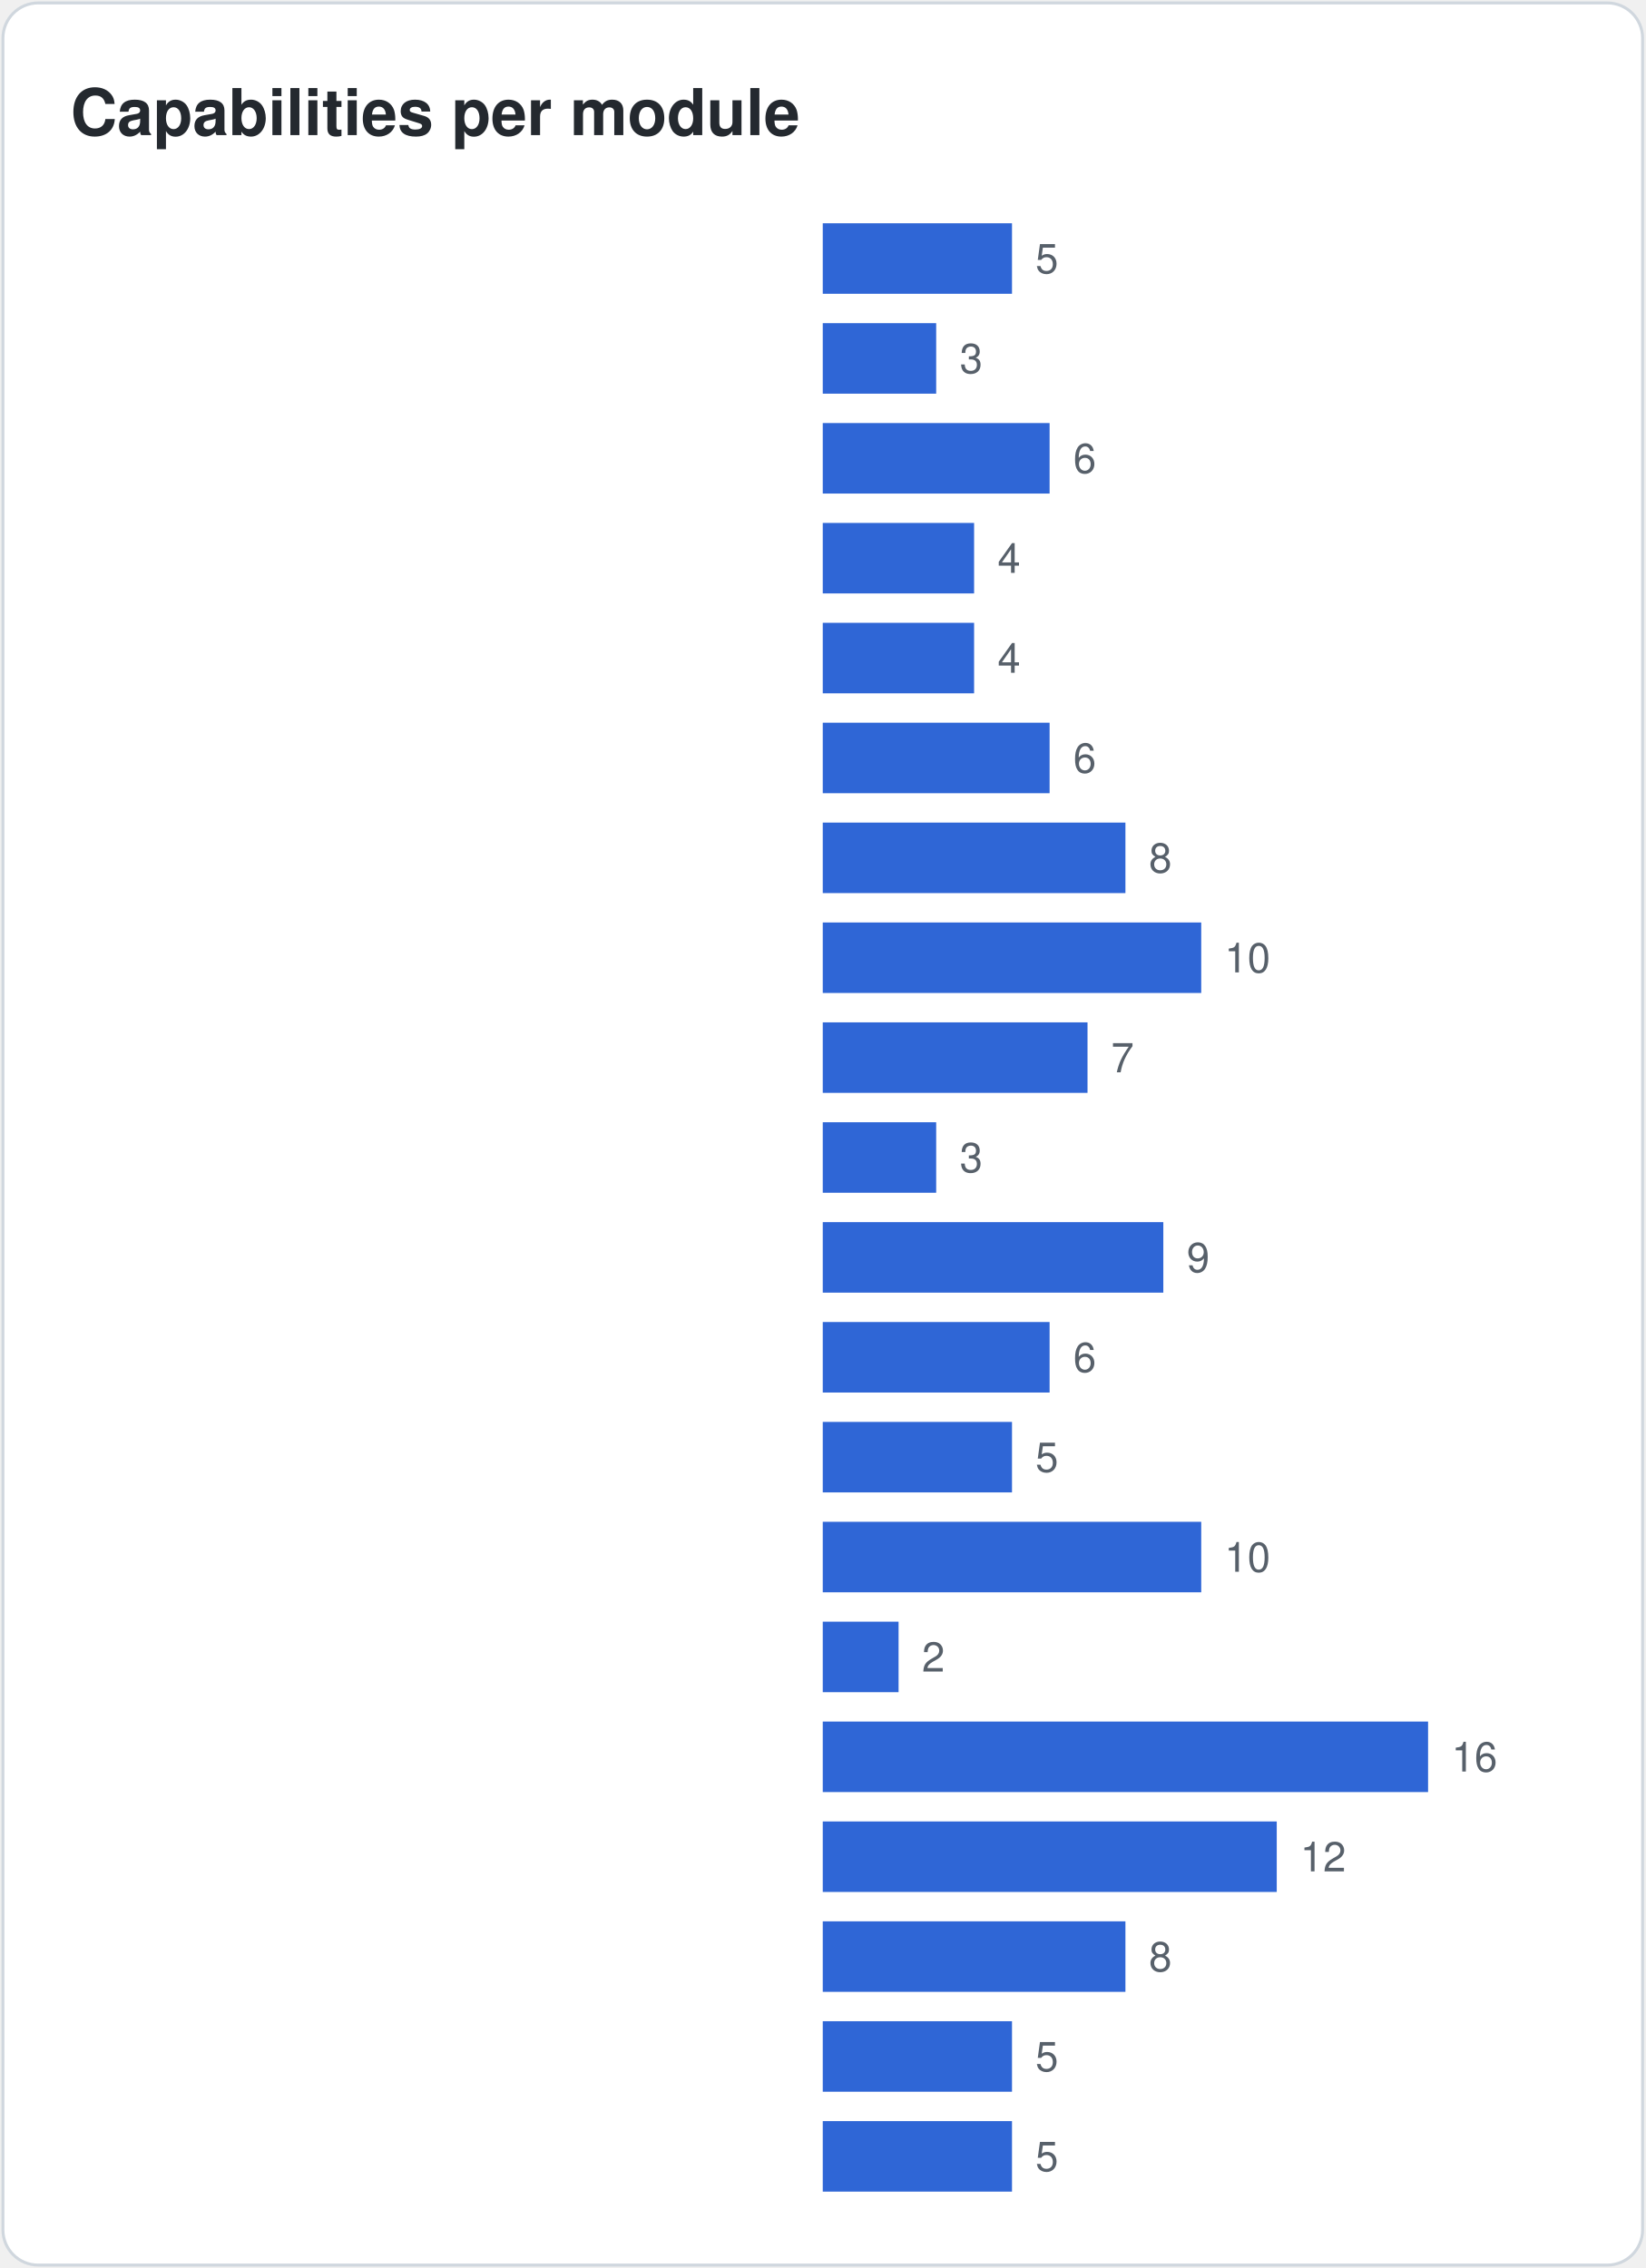
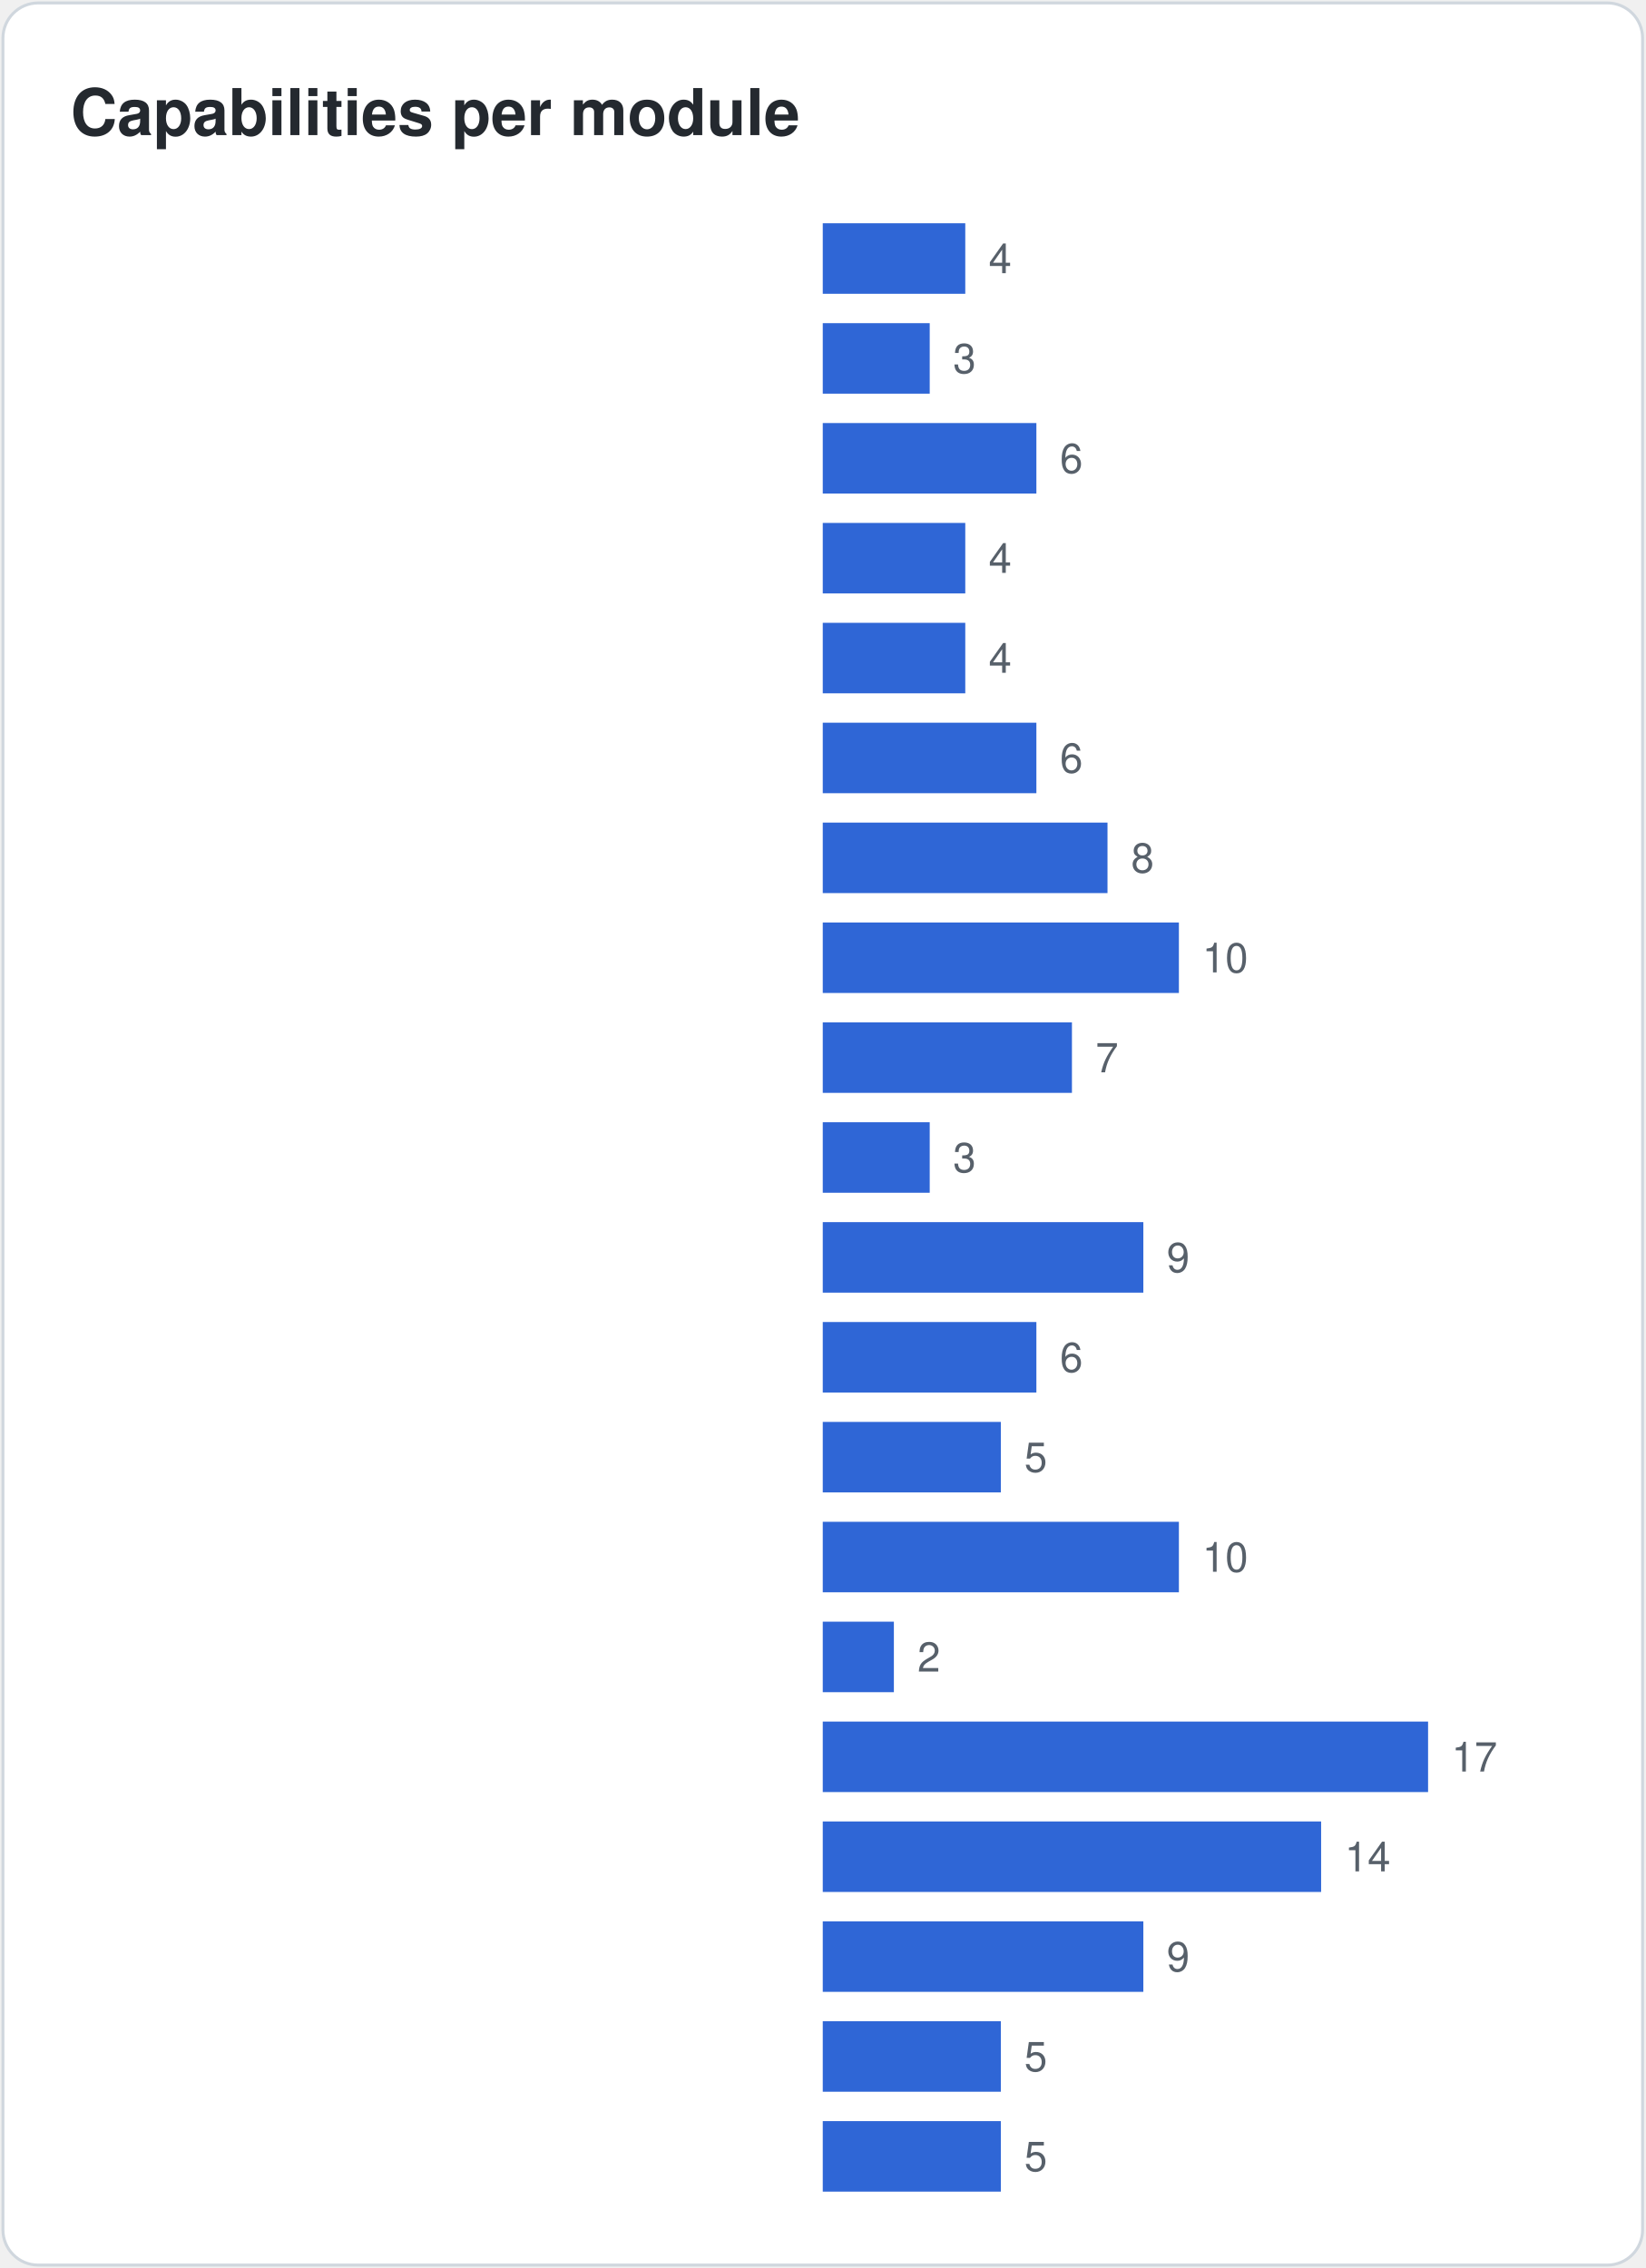
<svg xmlns="http://www.w3.org/2000/svg" width="560" height="772" viewBox="0 0 560 772" font-family="-apple-system,'Segoe UI',Helvetica,Arial,sans-serif">
  <rect x="1" y="1" width="558" height="770" rx="12" fill="#ffffff" stroke="#d0d7de" />
  <text x="24" y="46" font-size="22" font-weight="700" fill="#24292f" text-anchor="start">Capabilities per module</text>
  <text x="268" y="93" font-size="13" font-weight="600" fill="#24292f" text-anchor="end" />
-   <rect x="280" y="76" width="64.4" height="24" fill="#2F66D6" />
-   <text x="352.375" y="93" font-size="14" font-weight="400" fill="#57606a" text-anchor="start">5</text>
+   <rect x="280" y="76" width="48.5" height="24" fill="#2F66D6" />
+   <text x="336.471" y="93" font-size="14" font-weight="400" fill="#57606a" text-anchor="start">4</text>
  <text x="268" y="127" font-size="13" font-weight="600" fill="#24292f" text-anchor="end" />
-   <rect x="280" y="110" width="38.6" height="24" fill="#2F66D6" />
-   <text x="326.625" y="127" font-size="14" font-weight="400" fill="#57606a" text-anchor="start">3</text>
+   <rect x="280" y="110" width="36.4" height="24" fill="#2F66D6" />
+   <text x="324.353" y="127" font-size="14" font-weight="400" fill="#57606a" text-anchor="start">3</text>
  <text x="268" y="161" font-size="13" font-weight="600" fill="#24292f" text-anchor="end" />
-   <rect x="280" y="144" width="77.2" height="24" fill="#2F66D6" />
-   <text x="365.25" y="161" font-size="14" font-weight="400" fill="#57606a" text-anchor="start">6</text>
+   <rect x="280" y="144" width="72.7" height="24" fill="#2F66D6" />
+   <text x="360.706" y="161" font-size="14" font-weight="400" fill="#57606a" text-anchor="start">6</text>
  <text x="268" y="195" font-size="13" font-weight="600" fill="#24292f" text-anchor="end" />
-   <rect x="280" y="178" width="51.5" height="24" fill="#2F66D6" />
-   <text x="339.5" y="195" font-size="14" font-weight="400" fill="#57606a" text-anchor="start">4</text>
+   <rect x="280" y="178" width="48.5" height="24" fill="#2F66D6" />
+   <text x="336.471" y="195" font-size="14" font-weight="400" fill="#57606a" text-anchor="start">4</text>
  <text x="268" y="229" font-size="13" font-weight="600" fill="#24292f" text-anchor="end" />
-   <rect x="280" y="212" width="51.5" height="24" fill="#2F66D6" />
-   <text x="339.5" y="229" font-size="14" font-weight="400" fill="#57606a" text-anchor="start">4</text>
+   <rect x="280" y="212" width="48.5" height="24" fill="#2F66D6" />
+   <text x="336.471" y="229" font-size="14" font-weight="400" fill="#57606a" text-anchor="start">4</text>
  <text x="268" y="263" font-size="13" font-weight="600" fill="#24292f" text-anchor="end" />
-   <rect x="280" y="246" width="77.2" height="24" fill="#2F66D6" />
-   <text x="365.25" y="263" font-size="14" font-weight="400" fill="#57606a" text-anchor="start">6</text>
+   <rect x="280" y="246" width="72.7" height="24" fill="#2F66D6" />
+   <text x="360.706" y="263" font-size="14" font-weight="400" fill="#57606a" text-anchor="start">6</text>
  <text x="268" y="297" font-size="13" font-weight="600" fill="#24292f" text-anchor="end" />
-   <rect x="280" y="280" width="103.0" height="24" fill="#2F66D6" />
-   <text x="391.0" y="297" font-size="14" font-weight="400" fill="#57606a" text-anchor="start">8</text>
+   <rect x="280" y="280" width="96.9" height="24" fill="#2F66D6" />
+   <text x="384.941" y="297" font-size="14" font-weight="400" fill="#57606a" text-anchor="start">8</text>
  <text x="268" y="331" font-size="13" font-weight="600" fill="#24292f" text-anchor="end" />
-   <rect x="280" y="314" width="128.8" height="24" fill="#2F66D6" />
-   <text x="416.75" y="331" font-size="14" font-weight="400" fill="#57606a" text-anchor="start">10</text>
+   <rect x="280" y="314" width="121.2" height="24" fill="#2F66D6" />
+   <text x="409.176" y="331" font-size="14" font-weight="400" fill="#57606a" text-anchor="start">10</text>
  <text x="268" y="365" font-size="13" font-weight="600" fill="#24292f" text-anchor="end" />
-   <rect x="280" y="348" width="90.1" height="24" fill="#2F66D6" />
-   <text x="378.125" y="365" font-size="14" font-weight="400" fill="#57606a" text-anchor="start">7</text>
+   <rect x="280" y="348" width="84.8" height="24" fill="#2F66D6" />
+   <text x="372.824" y="365" font-size="14" font-weight="400" fill="#57606a" text-anchor="start">7</text>
  <text x="268" y="399" font-size="13" font-weight="600" fill="#24292f" text-anchor="end" />
-   <rect x="280" y="382" width="38.6" height="24" fill="#2F66D6" />
-   <text x="326.625" y="399" font-size="14" font-weight="400" fill="#57606a" text-anchor="start">3</text>
+   <rect x="280" y="382" width="36.4" height="24" fill="#2F66D6" />
+   <text x="324.353" y="399" font-size="14" font-weight="400" fill="#57606a" text-anchor="start">3</text>
  <text x="268" y="433" font-size="13" font-weight="600" fill="#24292f" text-anchor="end" />
-   <rect x="280" y="416" width="115.9" height="24" fill="#2F66D6" />
-   <text x="403.875" y="433" font-size="14" font-weight="400" fill="#57606a" text-anchor="start">9</text>
+   <rect x="280" y="416" width="109.1" height="24" fill="#2F66D6" />
+   <text x="397.059" y="433" font-size="14" font-weight="400" fill="#57606a" text-anchor="start">9</text>
  <text x="268" y="467" font-size="13" font-weight="600" fill="#24292f" text-anchor="end" />
-   <rect x="280" y="450" width="77.2" height="24" fill="#2F66D6" />
-   <text x="365.25" y="467" font-size="14" font-weight="400" fill="#57606a" text-anchor="start">6</text>
+   <rect x="280" y="450" width="72.7" height="24" fill="#2F66D6" />
+   <text x="360.706" y="467" font-size="14" font-weight="400" fill="#57606a" text-anchor="start">6</text>
  <text x="268" y="501" font-size="13" font-weight="600" fill="#24292f" text-anchor="end" />
-   <rect x="280" y="484" width="64.4" height="24" fill="#2F66D6" />
-   <text x="352.375" y="501" font-size="14" font-weight="400" fill="#57606a" text-anchor="start">5</text>
+   <rect x="280" y="484" width="60.6" height="24" fill="#2F66D6" />
+   <text x="348.588" y="501" font-size="14" font-weight="400" fill="#57606a" text-anchor="start">5</text>
  <text x="268" y="535" font-size="13" font-weight="600" fill="#24292f" text-anchor="end" />
-   <rect x="280" y="518" width="128.8" height="24" fill="#2F66D6" />
-   <text x="416.75" y="535" font-size="14" font-weight="400" fill="#57606a" text-anchor="start">10</text>
+   <rect x="280" y="518" width="121.2" height="24" fill="#2F66D6" />
+   <text x="409.176" y="535" font-size="14" font-weight="400" fill="#57606a" text-anchor="start">10</text>
  <text x="268" y="569" font-size="13" font-weight="600" fill="#24292f" text-anchor="end" />
-   <rect x="280" y="552" width="25.8" height="24" fill="#2F66D6" />
-   <text x="313.75" y="569" font-size="14" font-weight="400" fill="#57606a" text-anchor="start">2</text>
+   <rect x="280" y="552" width="24.2" height="24" fill="#2F66D6" />
+   <text x="312.235" y="569" font-size="14" font-weight="400" fill="#57606a" text-anchor="start">2</text>
  <text x="268" y="603" font-size="13" font-weight="600" fill="#24292f" text-anchor="end" />
  <rect x="280" y="586" width="206.0" height="24" fill="#2F66D6" />
-   <text x="494.0" y="603" font-size="14" font-weight="400" fill="#57606a" text-anchor="start">16</text>
+   <text x="494.0" y="603" font-size="14" font-weight="400" fill="#57606a" text-anchor="start">17</text>
  <text x="268" y="637" font-size="13" font-weight="600" fill="#24292f" text-anchor="end" />
-   <rect x="280" y="620" width="154.5" height="24" fill="#2F66D6" />
-   <text x="442.5" y="637" font-size="14" font-weight="400" fill="#57606a" text-anchor="start">12</text>
+   <rect x="280" y="620" width="169.6" height="24" fill="#2F66D6" />
+   <text x="457.647" y="637" font-size="14" font-weight="400" fill="#57606a" text-anchor="start">14</text>
  <text x="268" y="671" font-size="13" font-weight="600" fill="#24292f" text-anchor="end" />
-   <rect x="280" y="654" width="103.0" height="24" fill="#2F66D6" />
-   <text x="391.0" y="671" font-size="14" font-weight="400" fill="#57606a" text-anchor="start">8</text>
+   <rect x="280" y="654" width="109.1" height="24" fill="#2F66D6" />
+   <text x="397.059" y="671" font-size="14" font-weight="400" fill="#57606a" text-anchor="start">9</text>
  <text x="268" y="705" font-size="13" font-weight="600" fill="#24292f" text-anchor="end" />
-   <rect x="280" y="688" width="64.4" height="24" fill="#2F66D6" />
-   <text x="352.375" y="705" font-size="14" font-weight="400" fill="#57606a" text-anchor="start">5</text>
+   <rect x="280" y="688" width="60.6" height="24" fill="#2F66D6" />
+   <text x="348.588" y="705" font-size="14" font-weight="400" fill="#57606a" text-anchor="start">5</text>
  <text x="268" y="739" font-size="13" font-weight="600" fill="#24292f" text-anchor="end" />
-   <rect x="280" y="722" width="64.4" height="24" fill="#2F66D6" />
-   <text x="352.375" y="739" font-size="14" font-weight="400" fill="#57606a" text-anchor="start">5</text>
+   <rect x="280" y="722" width="60.6" height="24" fill="#2F66D6" />
+   <text x="348.588" y="739" font-size="14" font-weight="400" fill="#57606a" text-anchor="start">5</text>
</svg>
